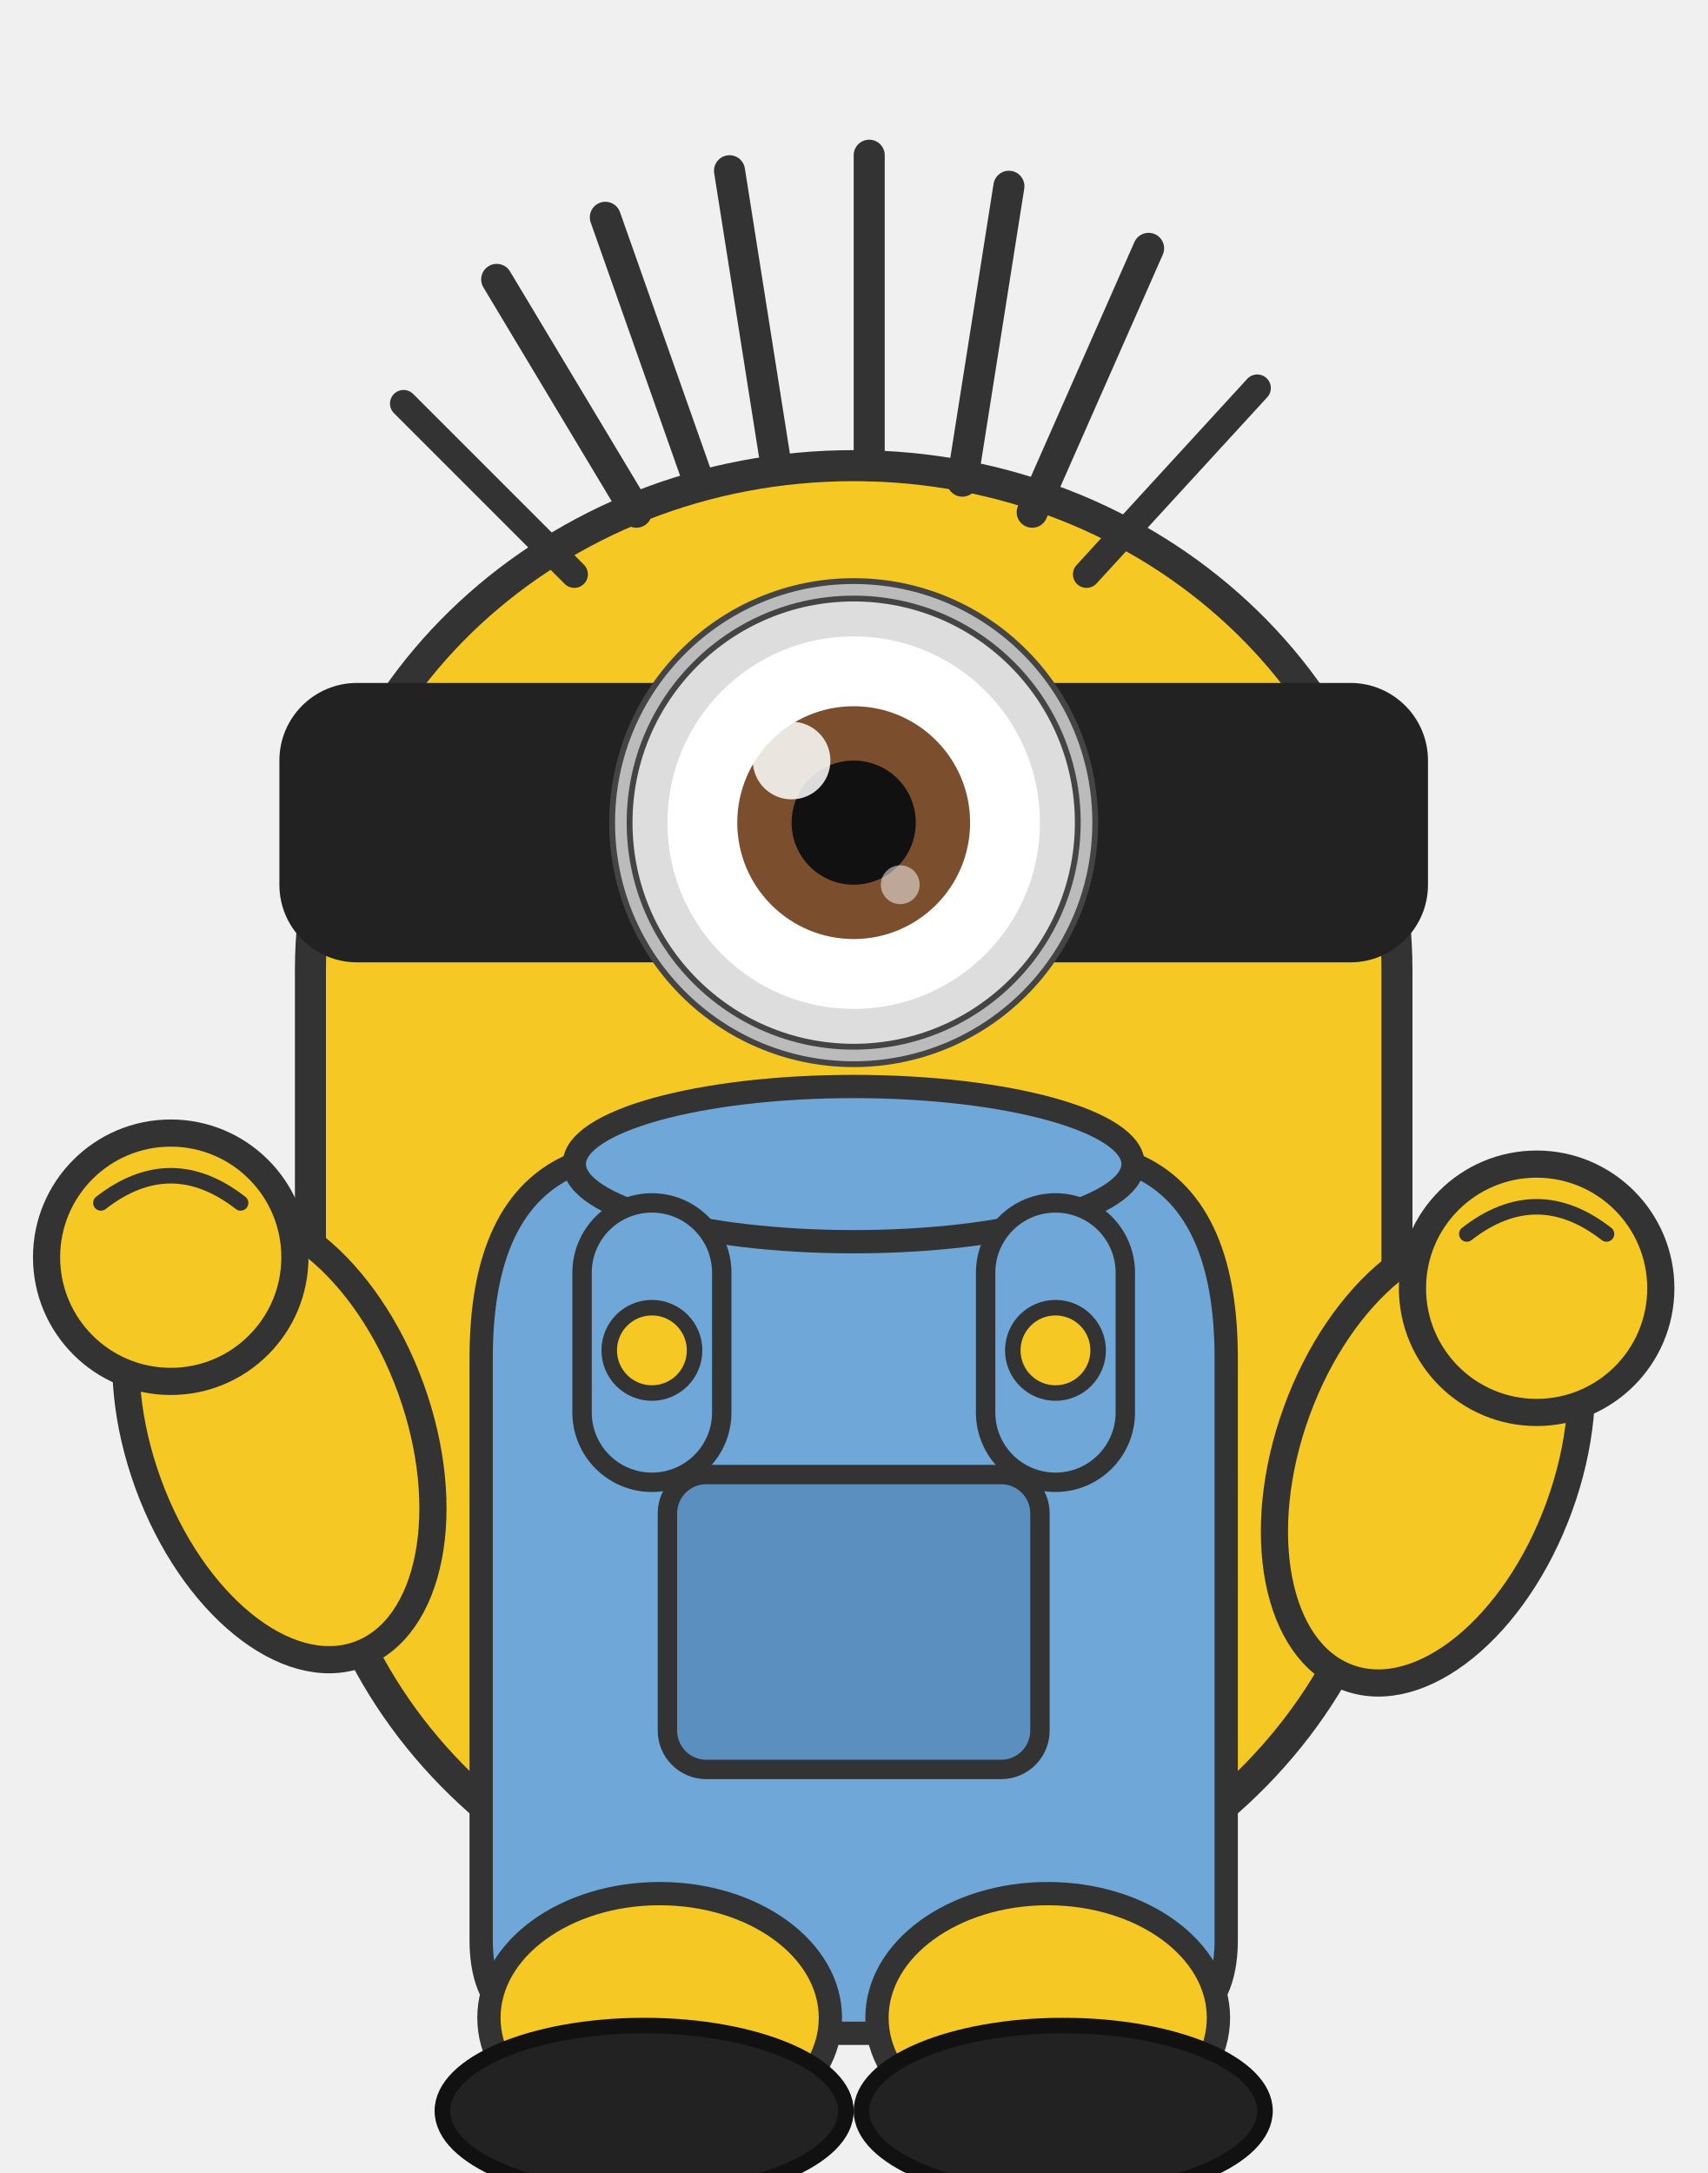
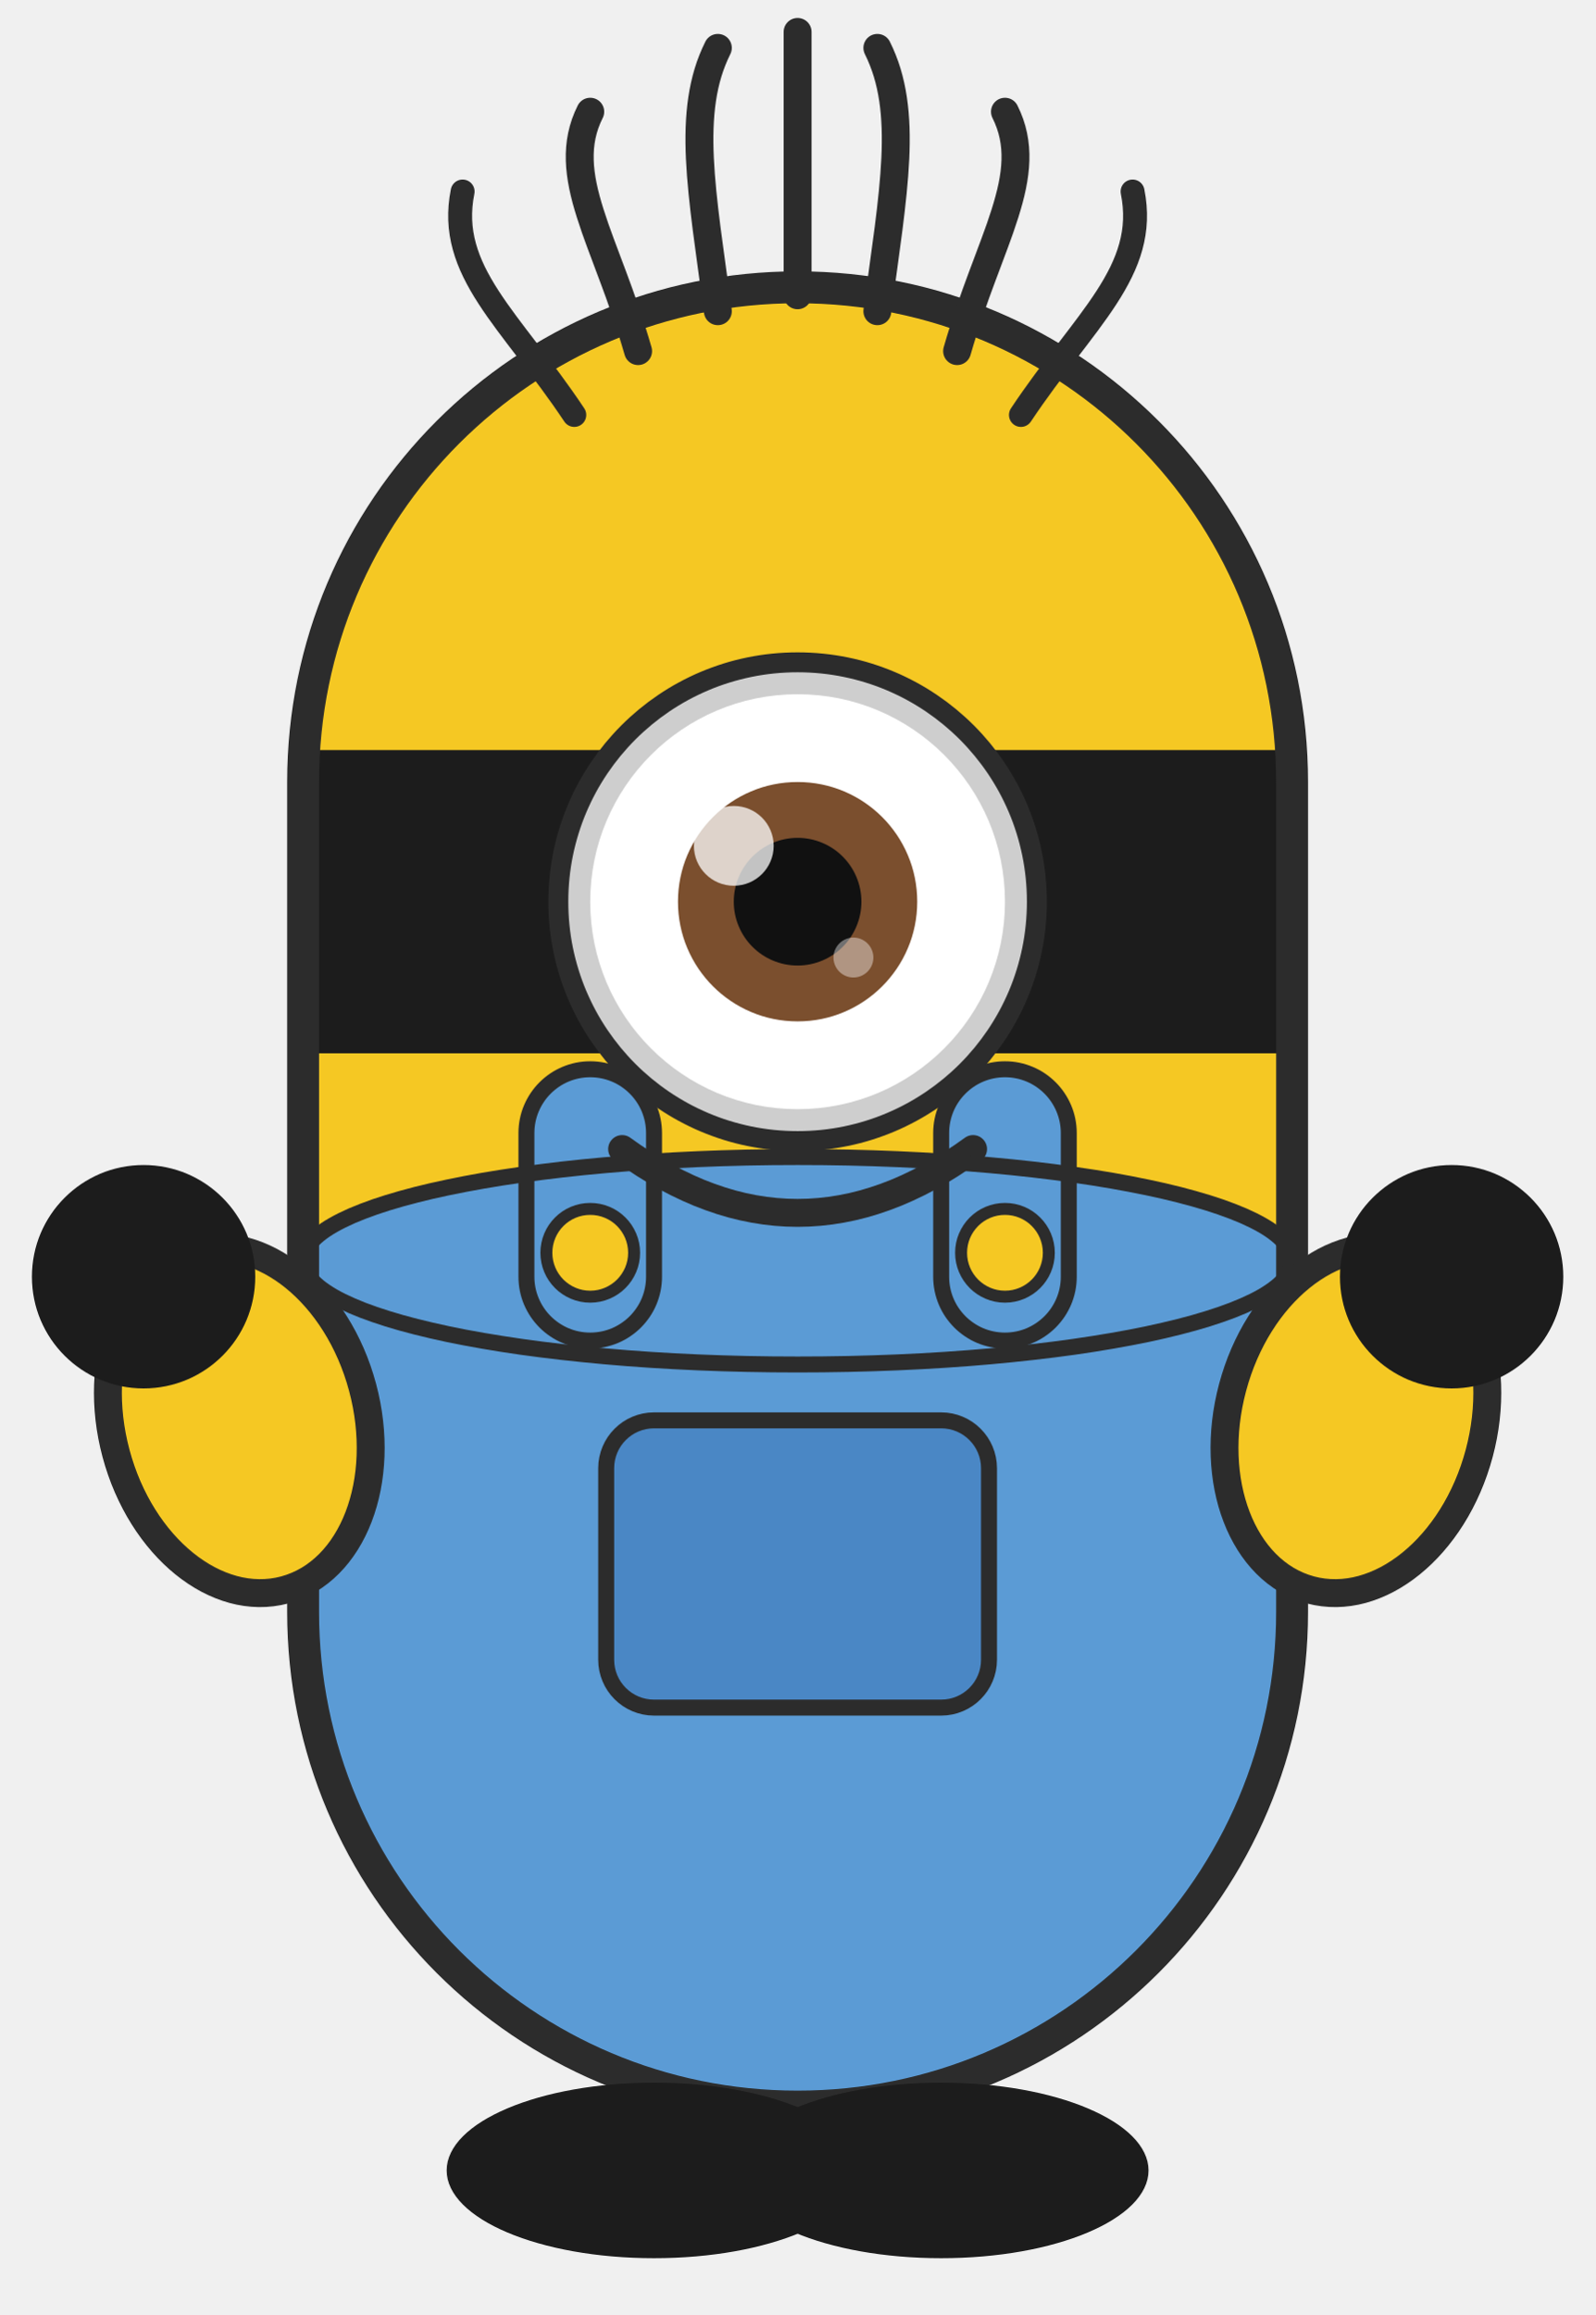
- <svg xmlns="http://www.w3.org/2000/svg" viewBox="0 0 220 280" width="220" height="280">
-   <rect x="40" y="60" width="140" height="190" rx="70" ry="65" fill="#F5C823" stroke="#333" stroke-width="4" />
-   <line x1="90" y1="62" x2="78" y2="28" stroke="#333" stroke-width="4" stroke-linecap="round" />
-   <line x1="100" y1="60" x2="94" y2="22" stroke="#333" stroke-width="4" stroke-linecap="round" />
-   <line x1="112" y1="60" x2="112" y2="20" stroke="#333" stroke-width="4" stroke-linecap="round" />
-   <line x1="124" y1="62" x2="130" y2="24" stroke="#333" stroke-width="4" stroke-linecap="round" />
-   <line x1="133" y1="66" x2="148" y2="32" stroke="#333" stroke-width="4" stroke-linecap="round" />
-   <line x1="82" y1="66" x2="64" y2="36" stroke="#333" stroke-width="4" stroke-linecap="round" />
-   <line x1="140" y1="74" x2="162" y2="50" stroke="#333" stroke-width="3.5" stroke-linecap="round" />
-   <line x1="74" y1="74" x2="52" y2="52" stroke="#333" stroke-width="3.5" stroke-linecap="round" />
-   <rect x="36" y="88" width="148" height="36" rx="10" fill="#222" />
-   <circle cx="110" cy="106" r="30" fill="#ddd" stroke="#444" stroke-width="3" />
-   <circle cx="110" cy="106" r="24" fill="white" />
-   <circle cx="110" cy="106" r="15" fill="#7B4F2E" />
-   <circle cx="110" cy="106" r="8" fill="#111" />
-   <circle cx="102" cy="98" r="5" fill="white" opacity="0.85" />
-   <circle cx="116" cy="114" r="2.5" fill="white" opacity="0.5" />
-   <circle cx="110" cy="106" r="30" fill="none" stroke="#bbb" stroke-width="1.5" />
-   <path d="M82 148 Q110 168 138 148" stroke="#333" stroke-width="4" fill="none" stroke-linecap="round" />
-   <path d="M62 175 Q62 155 74 150 L146 150 Q158 155 158 175 L158 250 Q158 262 146 262 L74 262 Q62 262 62 250 Z" fill="#6FA8D8" stroke="#333" stroke-width="3" />
-   <ellipse cx="110" cy="150" rx="36" ry="10" fill="#6FA8D8" stroke="#333" stroke-width="3" />
-   <rect x="86" y="190" width="48" height="38" rx="5" fill="#5A8FBF" stroke="#333" stroke-width="2.5" />
-   <rect x="75" y="155" width="18" height="36" rx="9" fill="#6FA8D8" stroke="#333" stroke-width="2.5" />
-   <rect x="127" y="155" width="18" height="36" rx="9" fill="#6FA8D8" stroke="#333" stroke-width="2.5" />
-   <circle cx="84" cy="174" r="5.5" fill="#F5C823" stroke="#333" stroke-width="2" />
-   <circle cx="136" cy="174" r="5.5" fill="#F5C823" stroke="#333" stroke-width="2" />
-   <ellipse cx="36" cy="185" rx="18" ry="30" fill="#F5C823" stroke="#333" stroke-width="3.5" transform="rotate(-20 36 185)" />
-   <circle cx="22" cy="162" r="16" fill="#F5C823" stroke="#333" stroke-width="3.5" />
-   <path d="M13 155 Q22 148 31 155" stroke="#333" stroke-width="2" fill="none" stroke-linecap="round" />
-   <ellipse cx="184" cy="188" rx="18" ry="30" fill="#F5C823" stroke="#333" stroke-width="3.5" transform="rotate(20 184 188)" />
-   <circle cx="198" cy="166" r="16" fill="#F5C823" stroke="#333" stroke-width="3.5" />
-   <path d="M189 159 Q198 152 207 159" stroke="#333" stroke-width="2" fill="none" stroke-linecap="round" />
-   <ellipse cx="85" cy="260" rx="22" ry="16" fill="#F5C823" stroke="#333" stroke-width="3" />
-   <ellipse cx="135" cy="260" rx="22" ry="16" fill="#F5C823" stroke="#333" stroke-width="3" />
-   <ellipse cx="83" cy="272" rx="26" ry="11" fill="#222" stroke="#111" stroke-width="2" />
-   <ellipse cx="137" cy="272" rx="26" ry="11" fill="#222" stroke="#111" stroke-width="2" />
+ <svg xmlns="http://www.w3.org/2000/svg" viewBox="0 0 200 290">
+   <defs>
+     <clipPath id="bc">
+       <rect x="38" y="36" width="124" height="228" rx="62" />
+     </clipPath>
+   </defs>
+   <rect x="38" y="36" width="124" height="228" rx="62" fill="#F5C823" />
+   <rect x="38" y="158" width="124" height="110" fill="#5B9BD5" clip-path="url(#bc)" />
+   <ellipse cx="100" cy="158" rx="62" ry="13" fill="#5B9BD5" />
+   <rect x="76" y="178" width="48" height="36" rx="6" fill="#4A87C5" />
+   <rect x="76" y="178" width="48" height="36" rx="6" fill="none" stroke="#2C2C2C" stroke-width="2" />
+   <rect x="66" y="134" width="16" height="34" rx="8" fill="#5B9BD5" />
+   <rect x="118" y="134" width="16" height="34" rx="8" fill="#5B9BD5" />
+   <rect x="66" y="134" width="16" height="34" rx="8" fill="none" stroke="#2C2C2C" stroke-width="2" />
+   <rect x="118" y="134" width="16" height="34" rx="8" fill="none" stroke="#2C2C2C" stroke-width="2" />
+   <circle cx="74" cy="157" r="5.5" fill="#F5C823" stroke="#2C2C2C" stroke-width="1.5" />
+   <circle cx="126" cy="157" r="5.5" fill="#F5C823" stroke="#2C2C2C" stroke-width="1.5" />
+   <rect x="30" y="94" width="140" height="38" fill="#1C1C1C" clip-path="url(#bc)" />
+   <circle cx="100" cy="113" r="30" fill="#CECECE" />
+   <circle cx="100" cy="113" r="26" fill="white" />
+   <circle cx="100" cy="113" r="15" fill="#7B4F2E" />
+   <circle cx="100" cy="113" r="8" fill="#111" />
+   <circle cx="92" cy="106" r="5" fill="white" opacity="0.75" />
+   <circle cx="107" cy="120" r="2.5" fill="white" opacity="0.4" />
+   <circle cx="100" cy="113" r="30" fill="none" stroke="#2C2C2C" stroke-width="2.5" />
+   <path d="M78 144 Q100 160 122 144" stroke="#2C2C2C" stroke-width="3.5" fill="none" stroke-linecap="round" />
+   <rect x="38" y="36" width="124" height="228" rx="62" fill="none" stroke="#2C2C2C" stroke-width="4" />
+   <ellipse cx="100" cy="158" rx="62" ry="13" fill="none" stroke="#2C2C2C" stroke-width="2" />
+   <path d="M80 44 C76 30 70 22 74 14" stroke="#2C2C2C" stroke-width="3.5" fill="none" stroke-linecap="round" />
+   <path d="M90 39 C88 24 86 14 90 6" stroke="#2C2C2C" stroke-width="3.5" fill="none" stroke-linecap="round" />
+   <path d="M100 37 C100 22 100 12 100 4" stroke="#2C2C2C" stroke-width="3.5" fill="none" stroke-linecap="round" />
+   <path d="M110 39 C112 24 114 14 110 6" stroke="#2C2C2C" stroke-width="3.5" fill="none" stroke-linecap="round" />
+   <path d="M120 44 C124 30 130 22 126 14" stroke="#2C2C2C" stroke-width="3.5" fill="none" stroke-linecap="round" />
+   <path d="M128 52 C136 40 144 34 142 24" stroke="#2C2C2C" stroke-width="3" fill="none" stroke-linecap="round" />
+   <path d="M72 52 C64 40 56 34 58 24" stroke="#2C2C2C" stroke-width="3" fill="none" stroke-linecap="round" />
+   <ellipse cx="30" cy="178" rx="16" ry="22" fill="#F5C823" stroke="#2C2C2C" stroke-width="3.5" transform="rotate(-15 30 178)" />
+   <circle cx="18" cy="160" r="14" fill="#1C1C1C" />
+   <ellipse cx="170" cy="178" rx="16" ry="22" fill="#F5C823" stroke="#2C2C2C" stroke-width="3.5" transform="rotate(15 170 178)" />
+   <circle cx="182" cy="160" r="14" fill="#1C1C1C" />
+   <ellipse cx="82" cy="272" rx="26" ry="11" fill="#1C1C1C" />
+   <ellipse cx="118" cy="272" rx="26" ry="11" fill="#1C1C1C" />
</svg>
